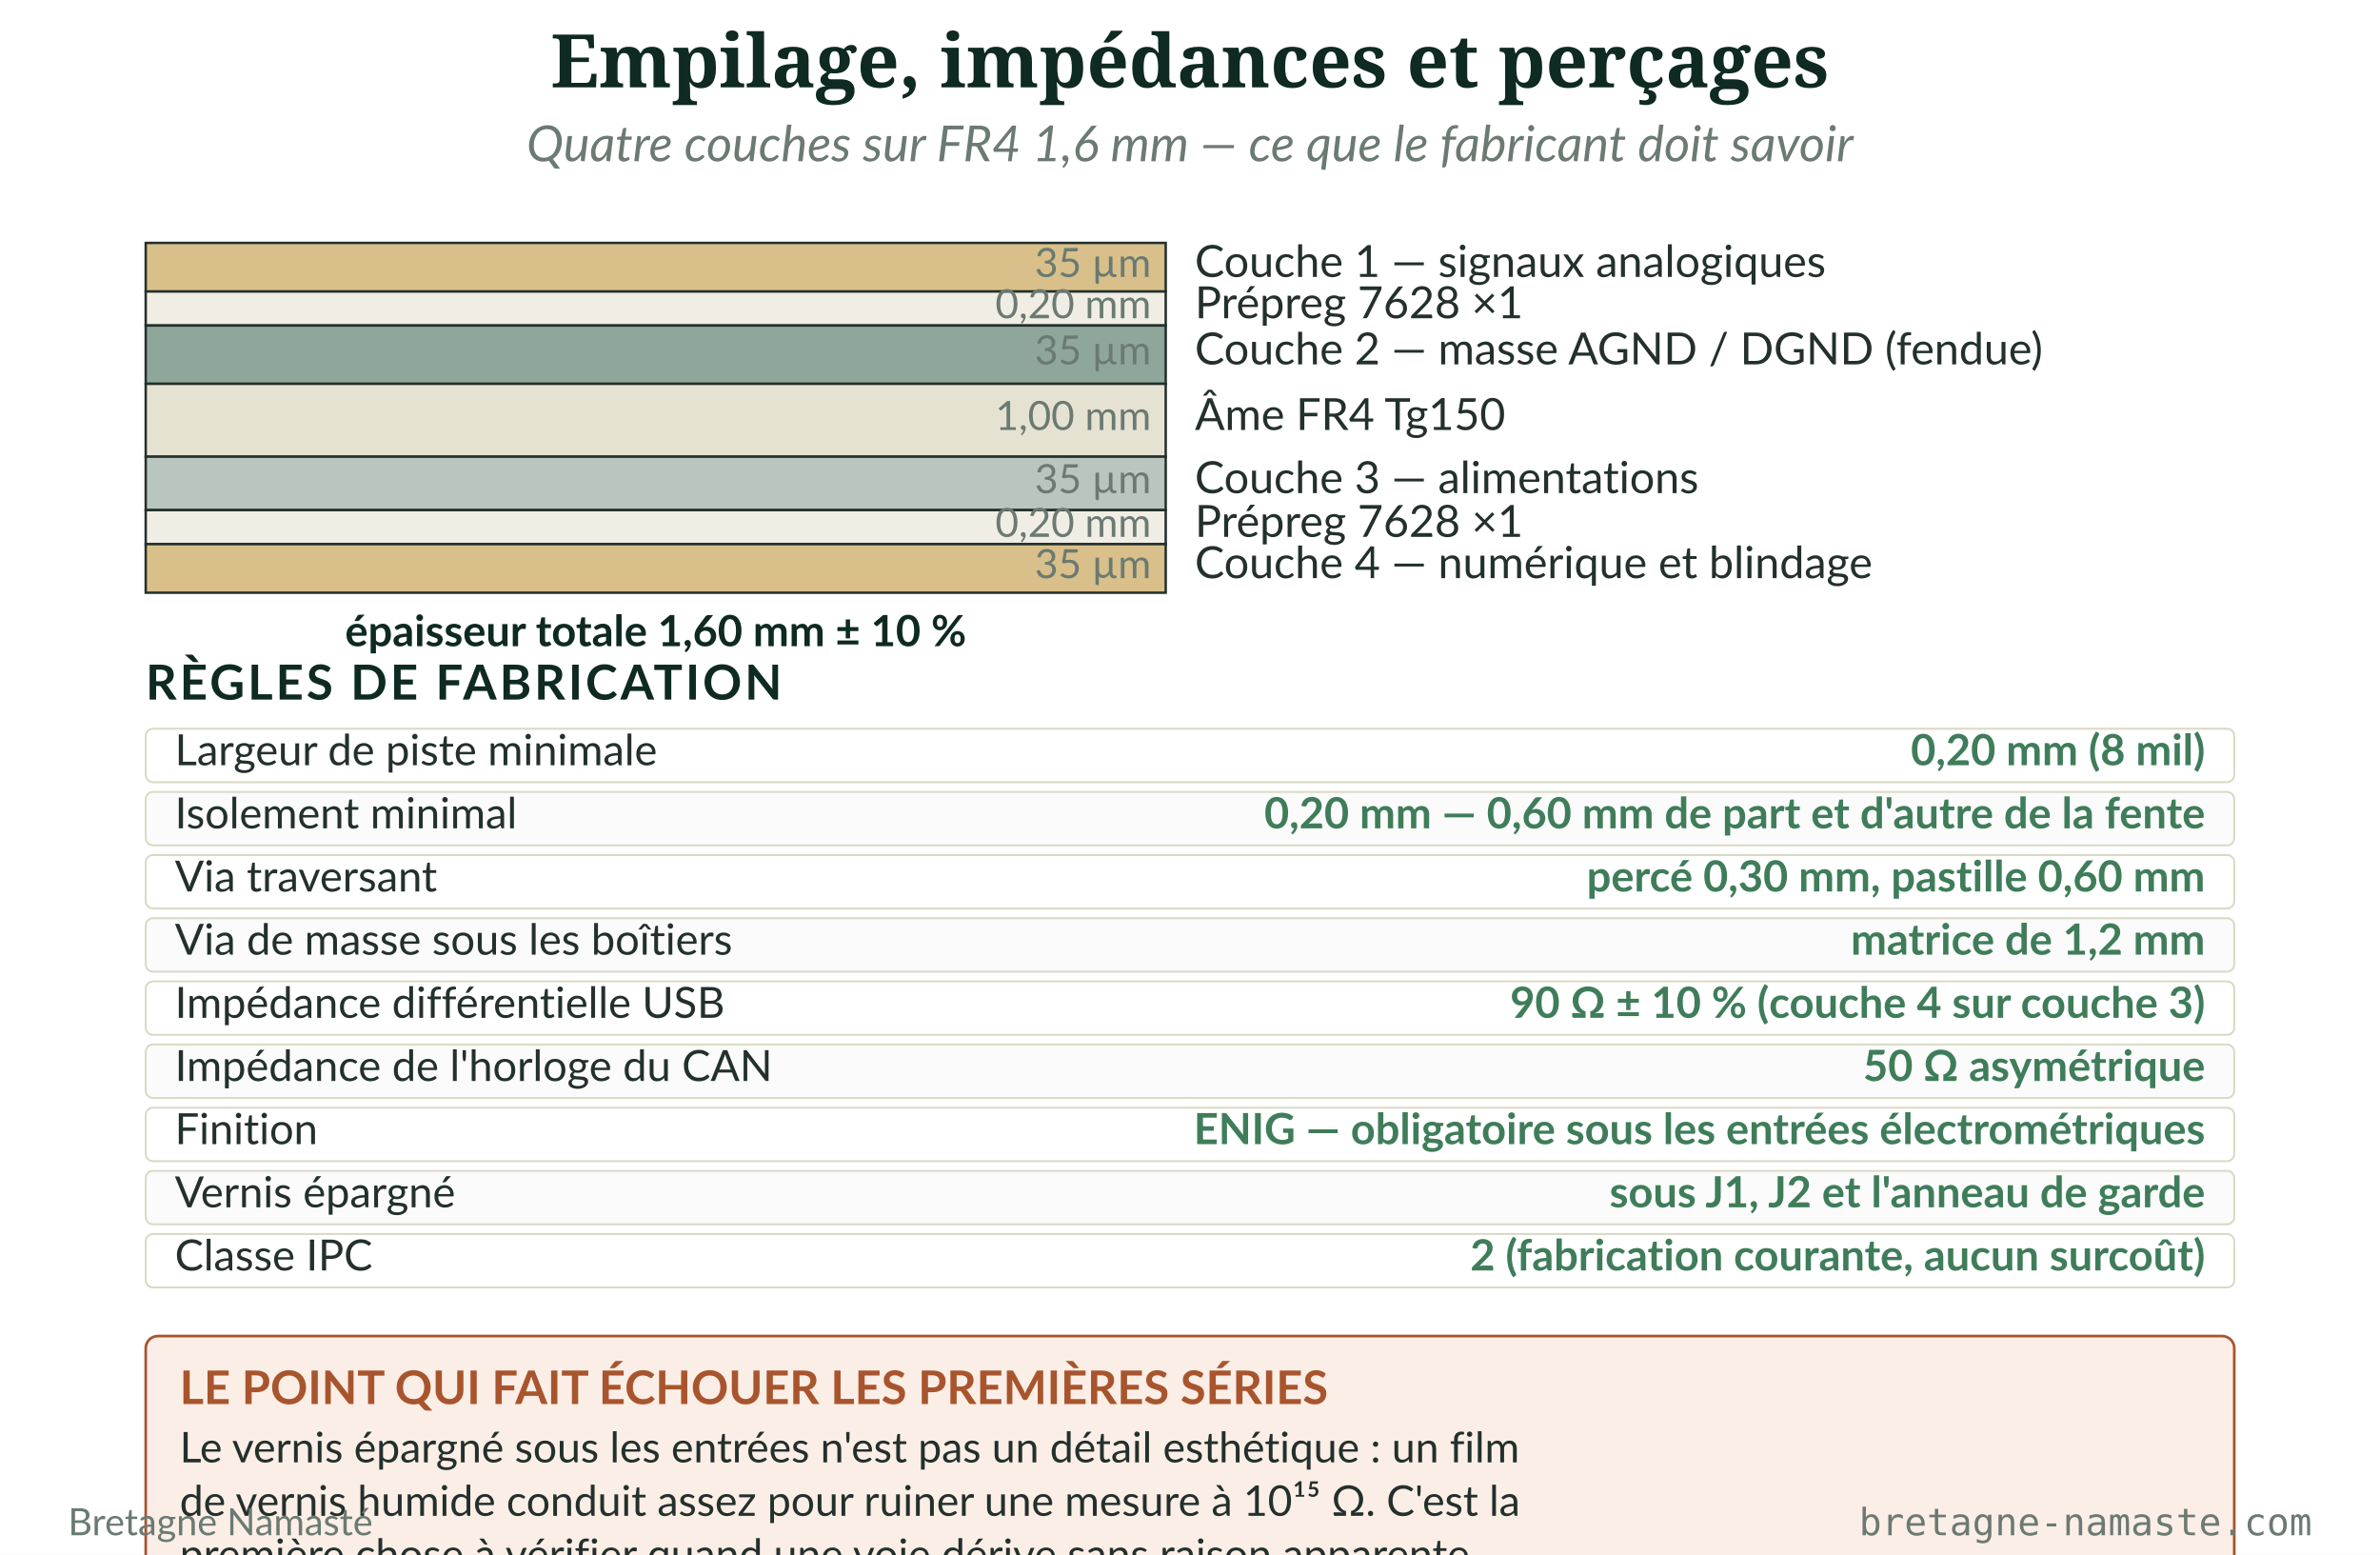
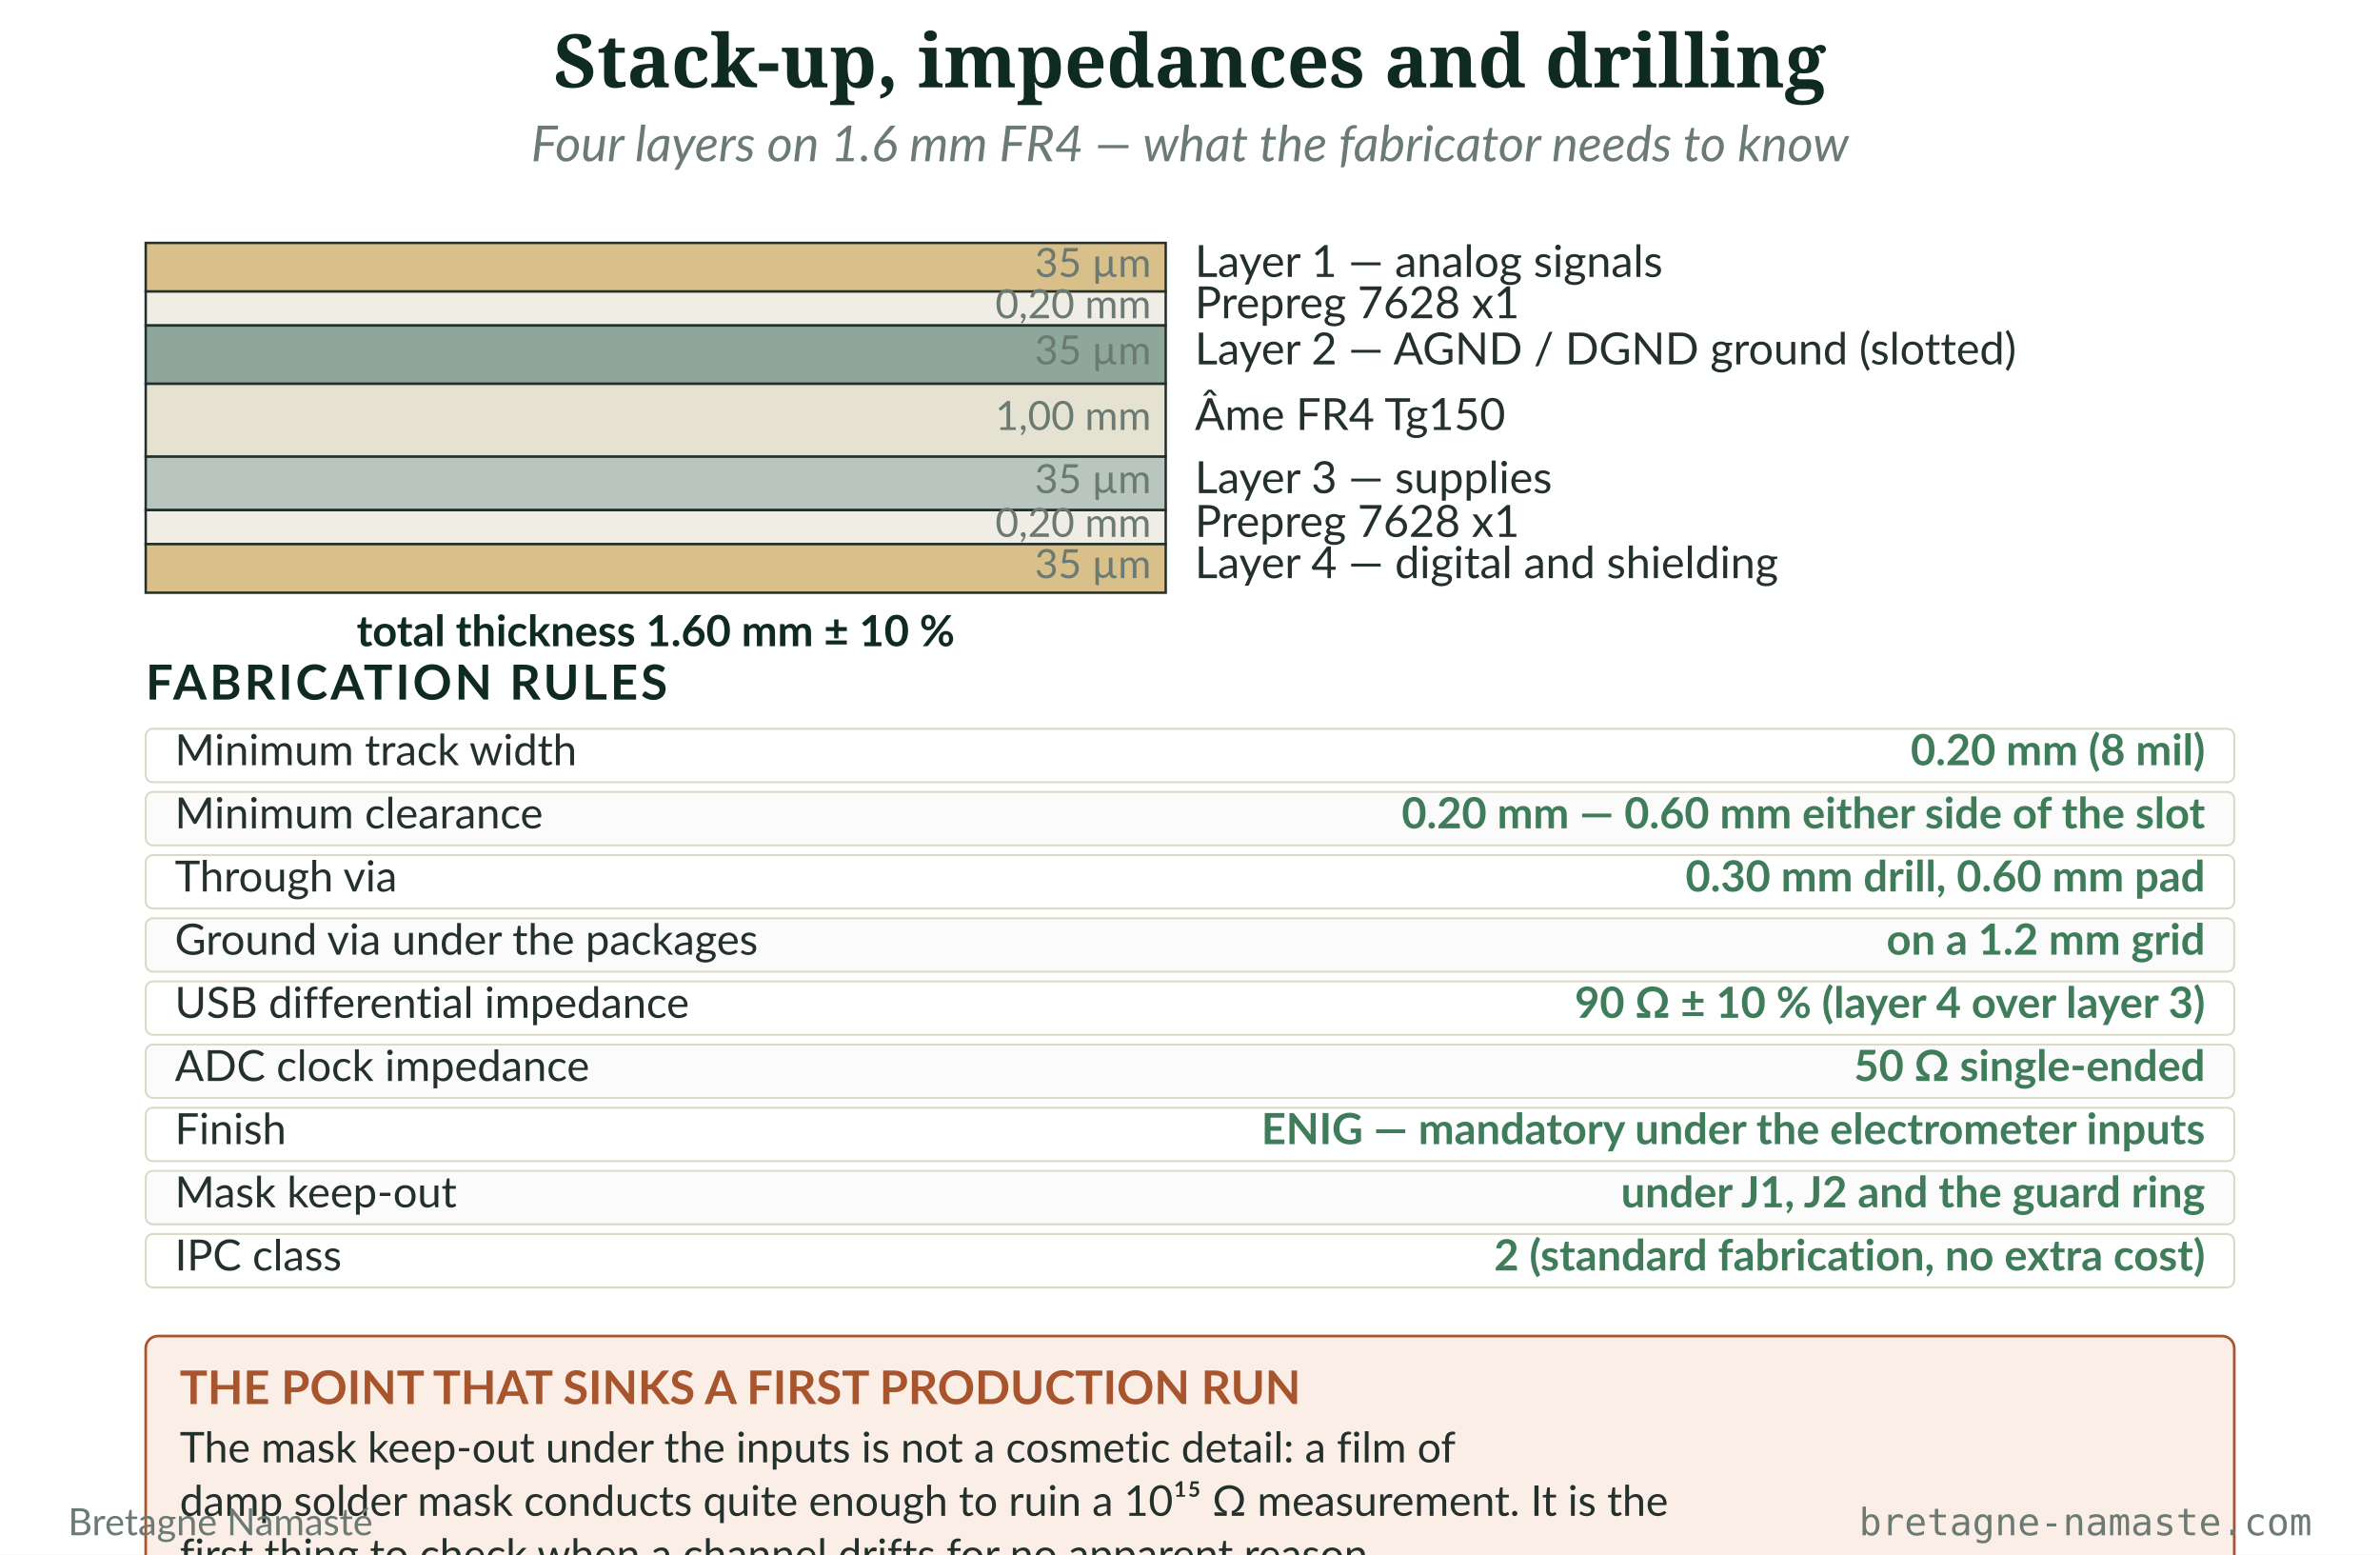
<svg xmlns="http://www.w3.org/2000/svg" viewBox="0 0 980 640" width="980" height="640">
  <defs>
    <marker id="ah" viewBox="0 0 10 10" refX="8.5" refY="5" markerWidth="5.5" markerHeight="5.5" orient="auto-start-reverse">
      <path d="M0,0 L10,5 L0,10 z" fill="#B08528" />
    </marker>
    <marker id="ahb" viewBox="0 0 10 10" refX="8.5" refY="5" markerWidth="5.5" markerHeight="5.5" orient="auto-start-reverse">
      <path d="M0,0 L10,5 L0,10 z" fill="#2F5E86" />
    </marker>
    <marker id="ahv" viewBox="0 0 10 10" refX="8.5" refY="5" markerWidth="5.5" markerHeight="5.5" orient="auto-start-reverse">
      <path d="M0,0 L10,5 L0,10 z" fill="#3F7D5A" />
    </marker>
    <marker id="ahk" viewBox="0 0 10 10" refX="8.5" refY="5" markerWidth="5" markerHeight="5" orient="auto-start-reverse">
      <path d="M0,0 L10,5 L0,10 z" fill="#23302C" />
    </marker>
    <marker id="ahc" viewBox="0 0 10 10" refX="8.5" refY="5" markerWidth="5.5" markerHeight="5.5" orient="auto-start-reverse">
      <path d="M0,0 L10,5 L0,10 z" fill="#A8552E" />
    </marker>
    <pattern id="hatch" width="7" height="7" patternTransform="rotate(45)" patternUnits="userSpaceOnUse">
      <line x1="0" y1="0" x2="0" y2="7" stroke="#E0C073" stroke-width="2.4" />
    </pattern>
    <pattern id="hatchb" width="7" height="7" patternTransform="rotate(45)" patternUnits="userSpaceOnUse">
      <line x1="0" y1="0" x2="0" y2="7" stroke="#cfe0f2" stroke-width="2.8" />
    </pattern>
  </defs>
  <rect width="980" height="640" fill="#FFFFFF" />
-   <text x="490.0" y="35.955" font-family="Cormorant Garamond, serif" font-size="30.42" fill="#0E2A22" text-anchor="middle" font-weight="700" font-style="normal" letter-spacing="0">Empilage, impédances et perçages</text>
-   <text x="490.0" y="66.379" font-family="Lato, sans-serif" font-size="20.47" fill="#6B7A72" text-anchor="middle" font-weight="400" font-style="italic" letter-spacing="0">Quatre couches sur FR4 1,6 mm — ce que le fabricant doit savoir</text>
+   <text x="490.0" y="35.955" font-family="Cormorant Garamond, serif" font-size="30.42" fill="#0E2A22" text-anchor="middle" font-weight="700" font-style="normal" letter-spacing="0">Stack-up, impedances and drilling</text>
+   <text x="490.0" y="66.379" font-family="Lato, sans-serif" font-size="20.47" fill="#6B7A72" text-anchor="middle" font-weight="400" font-style="italic" letter-spacing="0">Four layers on 1.6 mm FR4 — what the fabricator needs to know</text>
  <rect x="60" y="100" width="420" height="20" rx="0" fill="#D9C08A" stroke="#23302C" stroke-width="1.0" />
-   <text x="492" y="114.0" font-family="Lato, sans-serif" font-size="18.25" fill="#23302C" text-anchor="start" font-weight="400" font-style="normal" letter-spacing="0">Couche 1 — signaux analogiques</text>
+   <text x="492" y="114.0" font-family="Lato, sans-serif" font-size="18.25" fill="#23302C" text-anchor="start" font-weight="400" font-style="normal" letter-spacing="0">Layer 1 — analog signals</text>
  <text x="474" y="114.0" font-family="Lato, sans-serif" font-size="16.59" fill="#6B7A72" text-anchor="end" font-weight="400" font-style="normal" letter-spacing="0">35 µm</text>
  <rect x="60" y="120" width="420" height="14" rx="0" fill="#F0EEE4" stroke="#23302C" stroke-width="1.0" />
-   <text x="492" y="131.0" font-family="Lato, sans-serif" font-size="18.25" fill="#23302C" text-anchor="start" font-weight="400" font-style="normal" letter-spacing="0">Prépreg 7628 ×1</text>
+   <text x="492" y="131.0" font-family="Lato, sans-serif" font-size="18.25" fill="#23302C" text-anchor="start" font-weight="400" font-style="normal" letter-spacing="0">Prepreg 7628 x1</text>
  <text x="474" y="131.0" font-family="Lato, sans-serif" font-size="16.59" fill="#6B7A72" text-anchor="end" font-weight="400" font-style="normal" letter-spacing="0">0,20 mm</text>
  <rect x="60" y="134" width="420" height="24" rx="0" fill="#8FA79A" stroke="#23302C" stroke-width="1.0" />
-   <text x="492" y="150.0" font-family="Lato, sans-serif" font-size="18.25" fill="#23302C" text-anchor="start" font-weight="400" font-style="normal" letter-spacing="0">Couche 2 — masse AGND / DGND (fendue)</text>
+   <text x="492" y="150.0" font-family="Lato, sans-serif" font-size="18.25" fill="#23302C" text-anchor="start" font-weight="400" font-style="normal" letter-spacing="0">Layer 2 — AGND / DGND ground (slotted)</text>
  <text x="474" y="150.0" font-family="Lato, sans-serif" font-size="16.59" fill="#6B7A72" text-anchor="end" font-weight="400" font-style="normal" letter-spacing="0">35 µm</text>
  <rect x="60" y="158" width="420" height="30" rx="0" fill="#E6E2D2" stroke="#23302C" stroke-width="1.0" />
  <text x="492" y="177.0" font-family="Lato, sans-serif" font-size="18.25" fill="#23302C" text-anchor="start" font-weight="400" font-style="normal" letter-spacing="0">Âme FR4 Tg150</text>
  <text x="474" y="177.0" font-family="Lato, sans-serif" font-size="16.59" fill="#6B7A72" text-anchor="end" font-weight="400" font-style="normal" letter-spacing="0">1,00 mm</text>
  <rect x="60" y="188" width="420" height="22" rx="0" fill="#B9C6BF" stroke="#23302C" stroke-width="1.0" />
-   <text x="492" y="203.0" font-family="Lato, sans-serif" font-size="18.25" fill="#23302C" text-anchor="start" font-weight="400" font-style="normal" letter-spacing="0">Couche 3 — alimentations</text>
+   <text x="492" y="203.0" font-family="Lato, sans-serif" font-size="18.25" fill="#23302C" text-anchor="start" font-weight="400" font-style="normal" letter-spacing="0">Layer 3 — supplies</text>
  <text x="474" y="203.0" font-family="Lato, sans-serif" font-size="16.59" fill="#6B7A72" text-anchor="end" font-weight="400" font-style="normal" letter-spacing="0">35 µm</text>
  <rect x="60" y="210" width="420" height="14" rx="0" fill="#F0EEE4" stroke="#23302C" stroke-width="1.0" />
-   <text x="492" y="221.0" font-family="Lato, sans-serif" font-size="18.25" fill="#23302C" text-anchor="start" font-weight="400" font-style="normal" letter-spacing="0">Prépreg 7628 ×1</text>
+   <text x="492" y="221.0" font-family="Lato, sans-serif" font-size="18.25" fill="#23302C" text-anchor="start" font-weight="400" font-style="normal" letter-spacing="0">Prepreg 7628 x1</text>
  <text x="474" y="221.0" font-family="Lato, sans-serif" font-size="16.59" fill="#6B7A72" text-anchor="end" font-weight="400" font-style="normal" letter-spacing="0">0,20 mm</text>
  <rect x="60" y="224" width="420" height="20" rx="0" fill="#D9C08A" stroke="#23302C" stroke-width="1.0" />
-   <text x="492" y="238.0" font-family="Lato, sans-serif" font-size="18.25" fill="#23302C" text-anchor="start" font-weight="400" font-style="normal" letter-spacing="0">Couche 4 — numérique et blindage</text>
+   <text x="492" y="238.0" font-family="Lato, sans-serif" font-size="18.25" fill="#23302C" text-anchor="start" font-weight="400" font-style="normal" letter-spacing="0">Layer 4 — digital and shielding</text>
  <text x="474" y="238.0" font-family="Lato, sans-serif" font-size="16.59" fill="#6B7A72" text-anchor="end" font-weight="400" font-style="normal" letter-spacing="0">35 µm</text>
-   <text x="270" y="266" font-family="Lato, sans-serif" font-size="17.7" fill="#0E2A22" text-anchor="middle" font-weight="700" font-style="normal" letter-spacing="0">épaisseur totale 1,60 mm ± 10 %</text>
-   <text x="60" y="288" font-family="Lato, sans-serif" font-size="19.91" fill="#0E2A22" text-anchor="start" font-weight="700" font-style="normal" letter-spacing="1.2">RÈGLES DE FABRICATION</text>
+   <text x="270" y="266" font-family="Lato, sans-serif" font-size="17.7" fill="#0E2A22" text-anchor="middle" font-weight="700" font-style="normal" letter-spacing="0">total thickness 1.60 mm ± 10 %</text>
+   <text x="60" y="288" font-family="Lato, sans-serif" font-size="19.91" fill="#0E2A22" text-anchor="start" font-weight="700" font-style="normal" letter-spacing="1.2">FABRICATION RULES</text>
  <rect x="60" y="300" width="860" height="22" rx="3" fill="#fff" stroke="#D9D9C6" stroke-width="0.8" />
-   <text x="72" y="315" font-family="Lato, sans-serif" font-size="17.7" fill="#23302C" text-anchor="start" font-weight="400" font-style="normal" letter-spacing="0">Largeur de piste minimale</text>
-   <text x="908" y="315" font-family="Lato, sans-serif" font-size="17.7" fill="#3F7D5A" text-anchor="end" font-weight="700" font-style="normal" letter-spacing="0">0,20 mm (8 mil)</text>
+   <text x="72" y="315" font-family="Lato, sans-serif" font-size="17.7" fill="#23302C" text-anchor="start" font-weight="400" font-style="normal" letter-spacing="0">Minimum track width</text>
+   <text x="908" y="315" font-family="Lato, sans-serif" font-size="17.7" fill="#3F7D5A" text-anchor="end" font-weight="700" font-style="normal" letter-spacing="0">0.20 mm (8 mil)</text>
  <rect x="60" y="326" width="860" height="22" rx="3" fill="#FAFBFA" stroke="#D9D9C6" stroke-width="0.8" />
-   <text x="72" y="341" font-family="Lato, sans-serif" font-size="17.7" fill="#23302C" text-anchor="start" font-weight="400" font-style="normal" letter-spacing="0">Isolement minimal</text>
-   <text x="908" y="341" font-family="Lato, sans-serif" font-size="17.7" fill="#3F7D5A" text-anchor="end" font-weight="700" font-style="normal" letter-spacing="0">0,20 mm — 0,60 mm de part et d'autre de la fente</text>
+   <text x="72" y="341" font-family="Lato, sans-serif" font-size="17.7" fill="#23302C" text-anchor="start" font-weight="400" font-style="normal" letter-spacing="0">Minimum clearance</text>
+   <text x="908" y="341" font-family="Lato, sans-serif" font-size="17.7" fill="#3F7D5A" text-anchor="end" font-weight="700" font-style="normal" letter-spacing="0">0.20 mm — 0.60 mm either side of the slot</text>
  <rect x="60" y="352" width="860" height="22" rx="3" fill="#fff" stroke="#D9D9C6" stroke-width="0.8" />
-   <text x="72" y="367" font-family="Lato, sans-serif" font-size="17.7" fill="#23302C" text-anchor="start" font-weight="400" font-style="normal" letter-spacing="0">Via traversant</text>
-   <text x="908" y="367" font-family="Lato, sans-serif" font-size="17.7" fill="#3F7D5A" text-anchor="end" font-weight="700" font-style="normal" letter-spacing="0">percé 0,30 mm, pastille 0,60 mm</text>
+   <text x="72" y="367" font-family="Lato, sans-serif" font-size="17.7" fill="#23302C" text-anchor="start" font-weight="400" font-style="normal" letter-spacing="0">Through via</text>
+   <text x="908" y="367" font-family="Lato, sans-serif" font-size="17.7" fill="#3F7D5A" text-anchor="end" font-weight="700" font-style="normal" letter-spacing="0">0.30 mm drill, 0.60 mm pad</text>
  <rect x="60" y="378" width="860" height="22" rx="3" fill="#FAFBFA" stroke="#D9D9C6" stroke-width="0.8" />
-   <text x="72" y="393" font-family="Lato, sans-serif" font-size="17.7" fill="#23302C" text-anchor="start" font-weight="400" font-style="normal" letter-spacing="0">Via de masse sous les boîtiers</text>
-   <text x="908" y="393" font-family="Lato, sans-serif" font-size="17.7" fill="#3F7D5A" text-anchor="end" font-weight="700" font-style="normal" letter-spacing="0">matrice de 1,2 mm</text>
+   <text x="72" y="393" font-family="Lato, sans-serif" font-size="17.7" fill="#23302C" text-anchor="start" font-weight="400" font-style="normal" letter-spacing="0">Ground via under the packages</text>
+   <text x="908" y="393" font-family="Lato, sans-serif" font-size="17.7" fill="#3F7D5A" text-anchor="end" font-weight="700" font-style="normal" letter-spacing="0">on a 1.2 mm grid</text>
  <rect x="60" y="404" width="860" height="22" rx="3" fill="#fff" stroke="#D9D9C6" stroke-width="0.8" />
-   <text x="72" y="419" font-family="Lato, sans-serif" font-size="17.7" fill="#23302C" text-anchor="start" font-weight="400" font-style="normal" letter-spacing="0">Impédance différentielle USB</text>
-   <text x="908" y="419" font-family="Lato, sans-serif" font-size="17.7" fill="#3F7D5A" text-anchor="end" font-weight="700" font-style="normal" letter-spacing="0">90 Ω ± 10 % (couche 4 sur couche 3)</text>
+   <text x="72" y="419" font-family="Lato, sans-serif" font-size="17.7" fill="#23302C" text-anchor="start" font-weight="400" font-style="normal" letter-spacing="0">USB differential impedance</text>
+   <text x="908" y="419" font-family="Lato, sans-serif" font-size="17.7" fill="#3F7D5A" text-anchor="end" font-weight="700" font-style="normal" letter-spacing="0">90 Ω ± 10 % (layer 4 over layer 3)</text>
  <rect x="60" y="430" width="860" height="22" rx="3" fill="#FAFBFA" stroke="#D9D9C6" stroke-width="0.8" />
-   <text x="72" y="445" font-family="Lato, sans-serif" font-size="17.7" fill="#23302C" text-anchor="start" font-weight="400" font-style="normal" letter-spacing="0">Impédance de l'horloge du CAN</text>
-   <text x="908" y="445" font-family="Lato, sans-serif" font-size="17.7" fill="#3F7D5A" text-anchor="end" font-weight="700" font-style="normal" letter-spacing="0">50 Ω asymétrique</text>
+   <text x="72" y="445" font-family="Lato, sans-serif" font-size="17.7" fill="#23302C" text-anchor="start" font-weight="400" font-style="normal" letter-spacing="0">ADC clock impedance</text>
+   <text x="908" y="445" font-family="Lato, sans-serif" font-size="17.7" fill="#3F7D5A" text-anchor="end" font-weight="700" font-style="normal" letter-spacing="0">50 Ω single-ended</text>
  <rect x="60" y="456" width="860" height="22" rx="3" fill="#fff" stroke="#D9D9C6" stroke-width="0.8" />
-   <text x="72" y="471" font-family="Lato, sans-serif" font-size="17.7" fill="#23302C" text-anchor="start" font-weight="400" font-style="normal" letter-spacing="0">Finition</text>
-   <text x="908" y="471" font-family="Lato, sans-serif" font-size="17.7" fill="#3F7D5A" text-anchor="end" font-weight="700" font-style="normal" letter-spacing="0">ENIG — obligatoire sous les entrées électrométriques</text>
+   <text x="72" y="471" font-family="Lato, sans-serif" font-size="17.7" fill="#23302C" text-anchor="start" font-weight="400" font-style="normal" letter-spacing="0">Finish</text>
+   <text x="908" y="471" font-family="Lato, sans-serif" font-size="17.7" fill="#3F7D5A" text-anchor="end" font-weight="700" font-style="normal" letter-spacing="0">ENIG — mandatory under the electrometer inputs</text>
  <rect x="60" y="482" width="860" height="22" rx="3" fill="#FAFBFA" stroke="#D9D9C6" stroke-width="0.8" />
-   <text x="72" y="497" font-family="Lato, sans-serif" font-size="17.7" fill="#23302C" text-anchor="start" font-weight="400" font-style="normal" letter-spacing="0">Vernis épargné</text>
-   <text x="908" y="497" font-family="Lato, sans-serif" font-size="17.7" fill="#3F7D5A" text-anchor="end" font-weight="700" font-style="normal" letter-spacing="0">sous J1, J2 et l'anneau de garde</text>
+   <text x="72" y="497" font-family="Lato, sans-serif" font-size="17.7" fill="#23302C" text-anchor="start" font-weight="400" font-style="normal" letter-spacing="0">Mask keep-out</text>
+   <text x="908" y="497" font-family="Lato, sans-serif" font-size="17.7" fill="#3F7D5A" text-anchor="end" font-weight="700" font-style="normal" letter-spacing="0">under J1, J2 and the guard ring</text>
  <rect x="60" y="508" width="860" height="22" rx="3" fill="#fff" stroke="#D9D9C6" stroke-width="0.8" />
-   <text x="72" y="523" font-family="Lato, sans-serif" font-size="17.7" fill="#23302C" text-anchor="start" font-weight="400" font-style="normal" letter-spacing="0">Classe IPC</text>
-   <text x="908" y="523" font-family="Lato, sans-serif" font-size="17.7" fill="#3F7D5A" text-anchor="end" font-weight="700" font-style="normal" letter-spacing="0">2 (fabrication courante, aucun surcoût)</text>
+   <text x="72" y="523" font-family="Lato, sans-serif" font-size="17.7" fill="#23302C" text-anchor="start" font-weight="400" font-style="normal" letter-spacing="0">IPC class</text>
+   <text x="908" y="523" font-family="Lato, sans-serif" font-size="17.7" fill="#3F7D5A" text-anchor="end" font-weight="700" font-style="normal" letter-spacing="0">2 (standard fabrication, no extra cost)</text>
  <rect x="60" y="550" width="860" height="116" rx="5" fill="#FBEEE6" stroke="#A8552E" stroke-width="1.1" />
-   <text x="74" y="578" font-family="Lato, sans-serif" font-size="19.08" fill="#A8552E" text-anchor="start" font-weight="700" font-style="normal" letter-spacing="0">LE POINT QUI FAIT ÉCHOUER LES PREMIÈRES SÉRIES</text>
-   <text x="74" y="602" font-family="Lato, sans-serif" font-size="17.42" fill="#23302C" text-anchor="start" font-weight="400" font-style="normal" letter-spacing="0">Le vernis épargné sous les entrées n'est pas un détail esthétique : un film</text>
-   <text x="74" y="624" font-family="Lato, sans-serif" font-size="17.42" fill="#23302C" text-anchor="start" font-weight="400" font-style="normal" letter-spacing="0">de vernis humide conduit assez pour ruiner une mesure à 10¹⁵ Ω. C'est la</text>
-   <text x="74" y="646" font-family="Lato, sans-serif" font-size="17.42" fill="#23302C" text-anchor="start" font-weight="400" font-style="normal" letter-spacing="0">première chose à vérifier quand une voie dérive sans raison apparente.</text>
+   <text x="74" y="578" font-family="Lato, sans-serif" font-size="19.08" fill="#A8552E" text-anchor="start" font-weight="700" font-style="normal" letter-spacing="0">THE POINT THAT SINKS A FIRST PRODUCTION RUN</text>
+   <text x="74" y="602" font-family="Lato, sans-serif" font-size="17.42" fill="#23302C" text-anchor="start" font-weight="400" font-style="normal" letter-spacing="0">The mask keep-out under the inputs is not a cosmetic detail: a film of</text>
+   <text x="74" y="624" font-family="Lato, sans-serif" font-size="17.42" fill="#23302C" text-anchor="start" font-weight="400" font-style="normal" letter-spacing="0">damp solder mask conducts quite enough to ruin a 10¹⁵ Ω measurement. It is the</text>
+   <text x="74" y="646" font-family="Lato, sans-serif" font-size="17.42" fill="#23302C" text-anchor="start" font-weight="400" font-style="normal" letter-spacing="0">first thing to check when a channel drifts for no apparent reason.</text>
  <text x="28" y="632" font-family="Lato, sans-serif" font-size="15.49" fill="#6B7A72" text-anchor="start" font-weight="400" font-style="normal" letter-spacing="0">Bretagne Namasté</text>
  <text x="952" y="632" font-family="DejaVu Sans Mono, monospace" font-size="15.49" fill="#6B7A72" text-anchor="end" font-weight="400" font-style="normal" letter-spacing="0">bretagne-namaste.com</text>
</svg>
